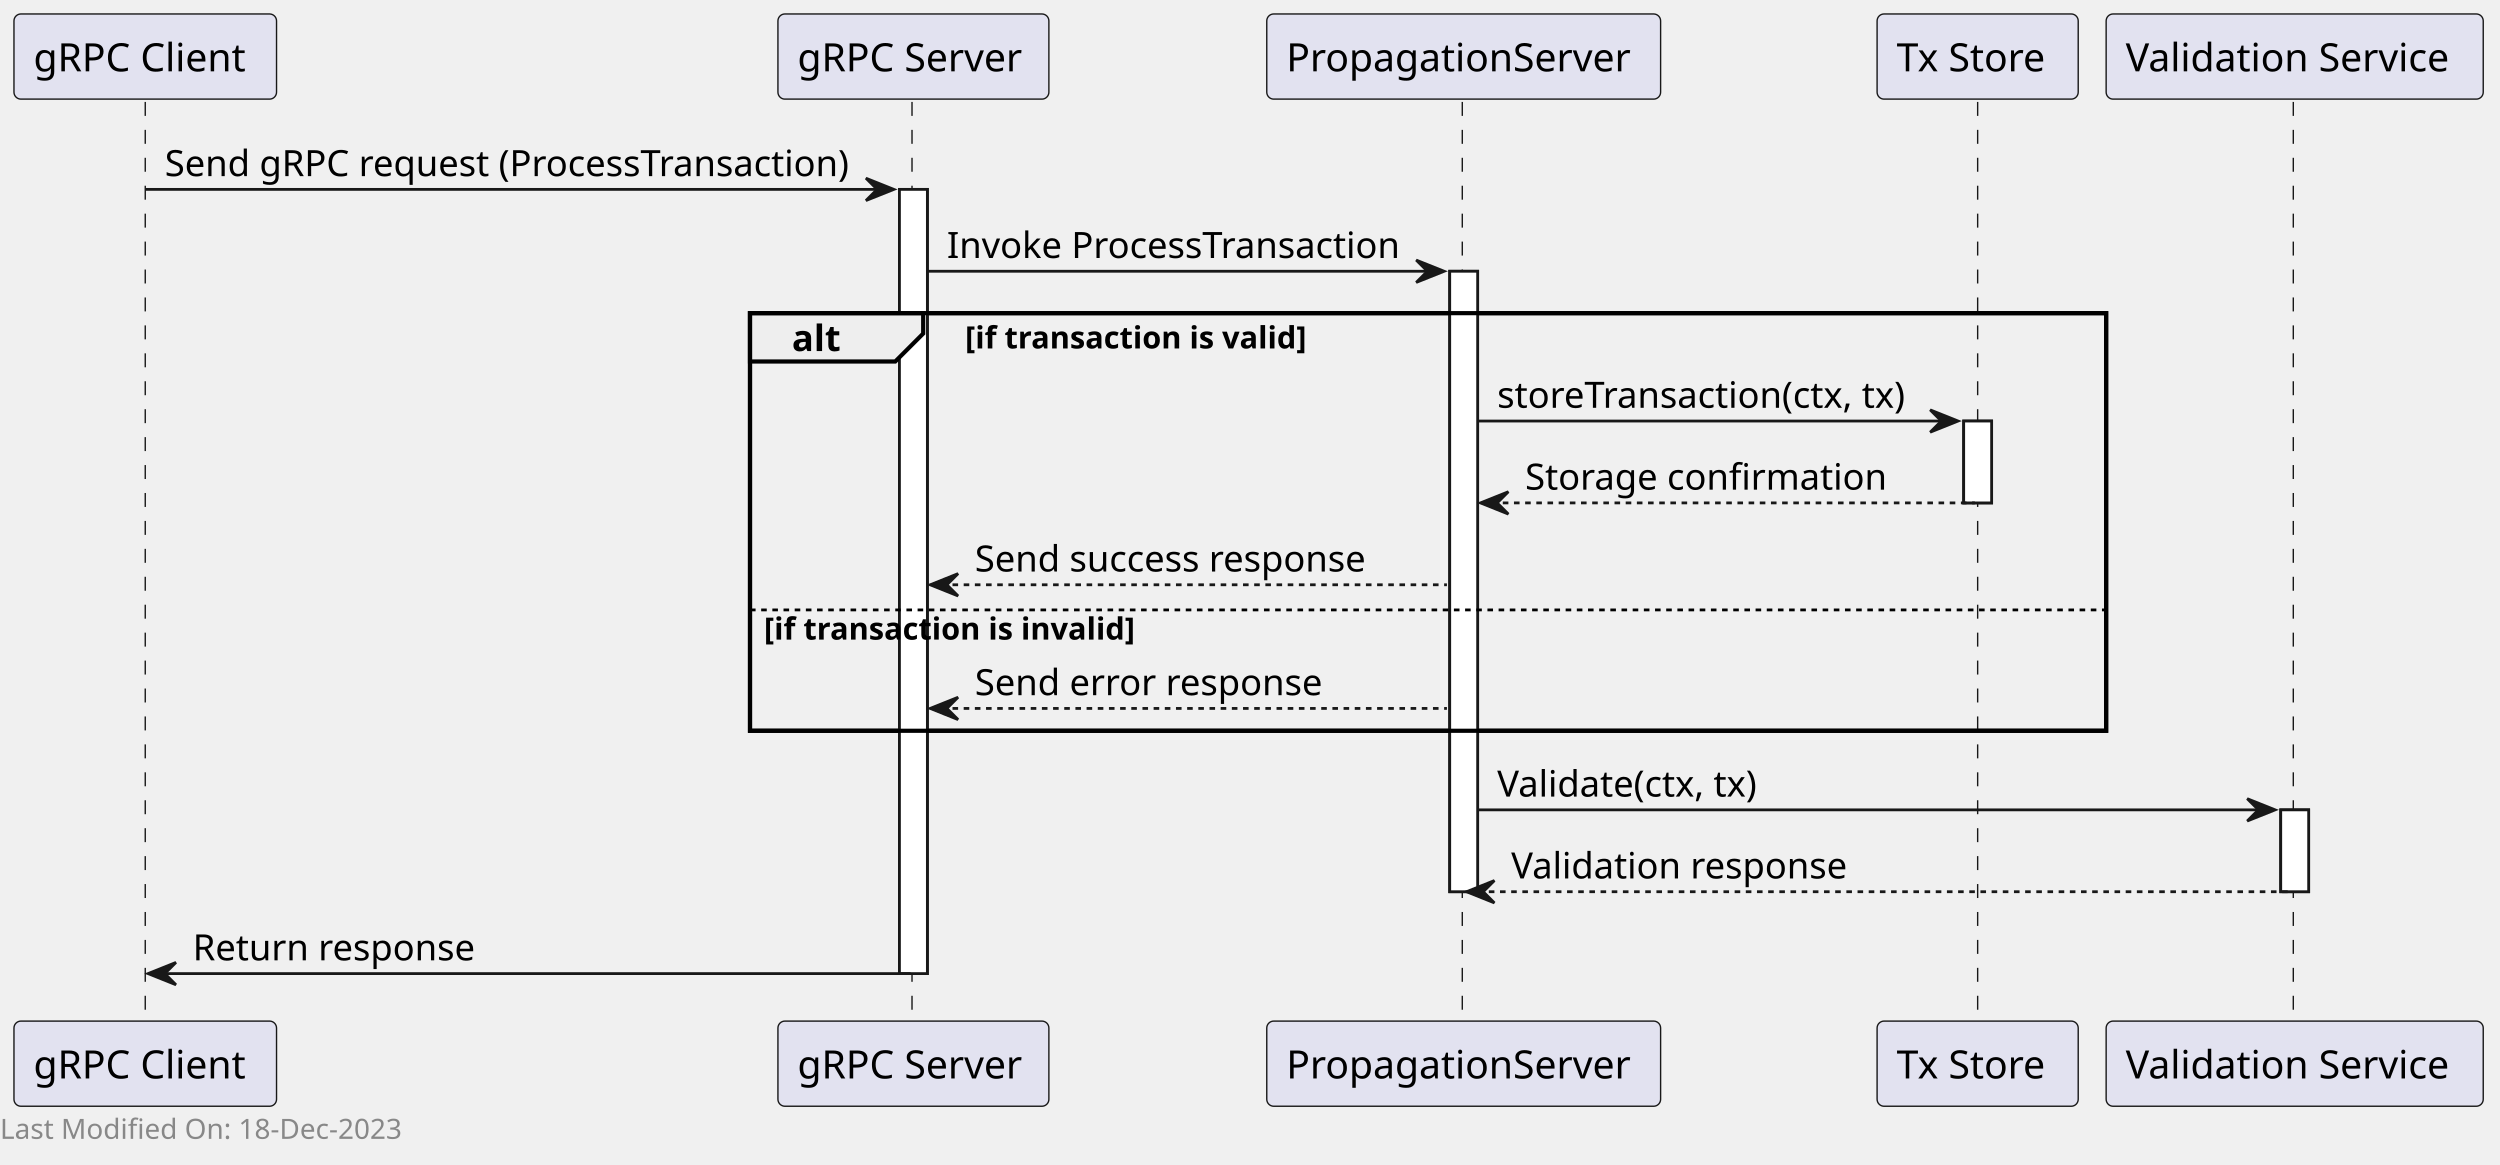
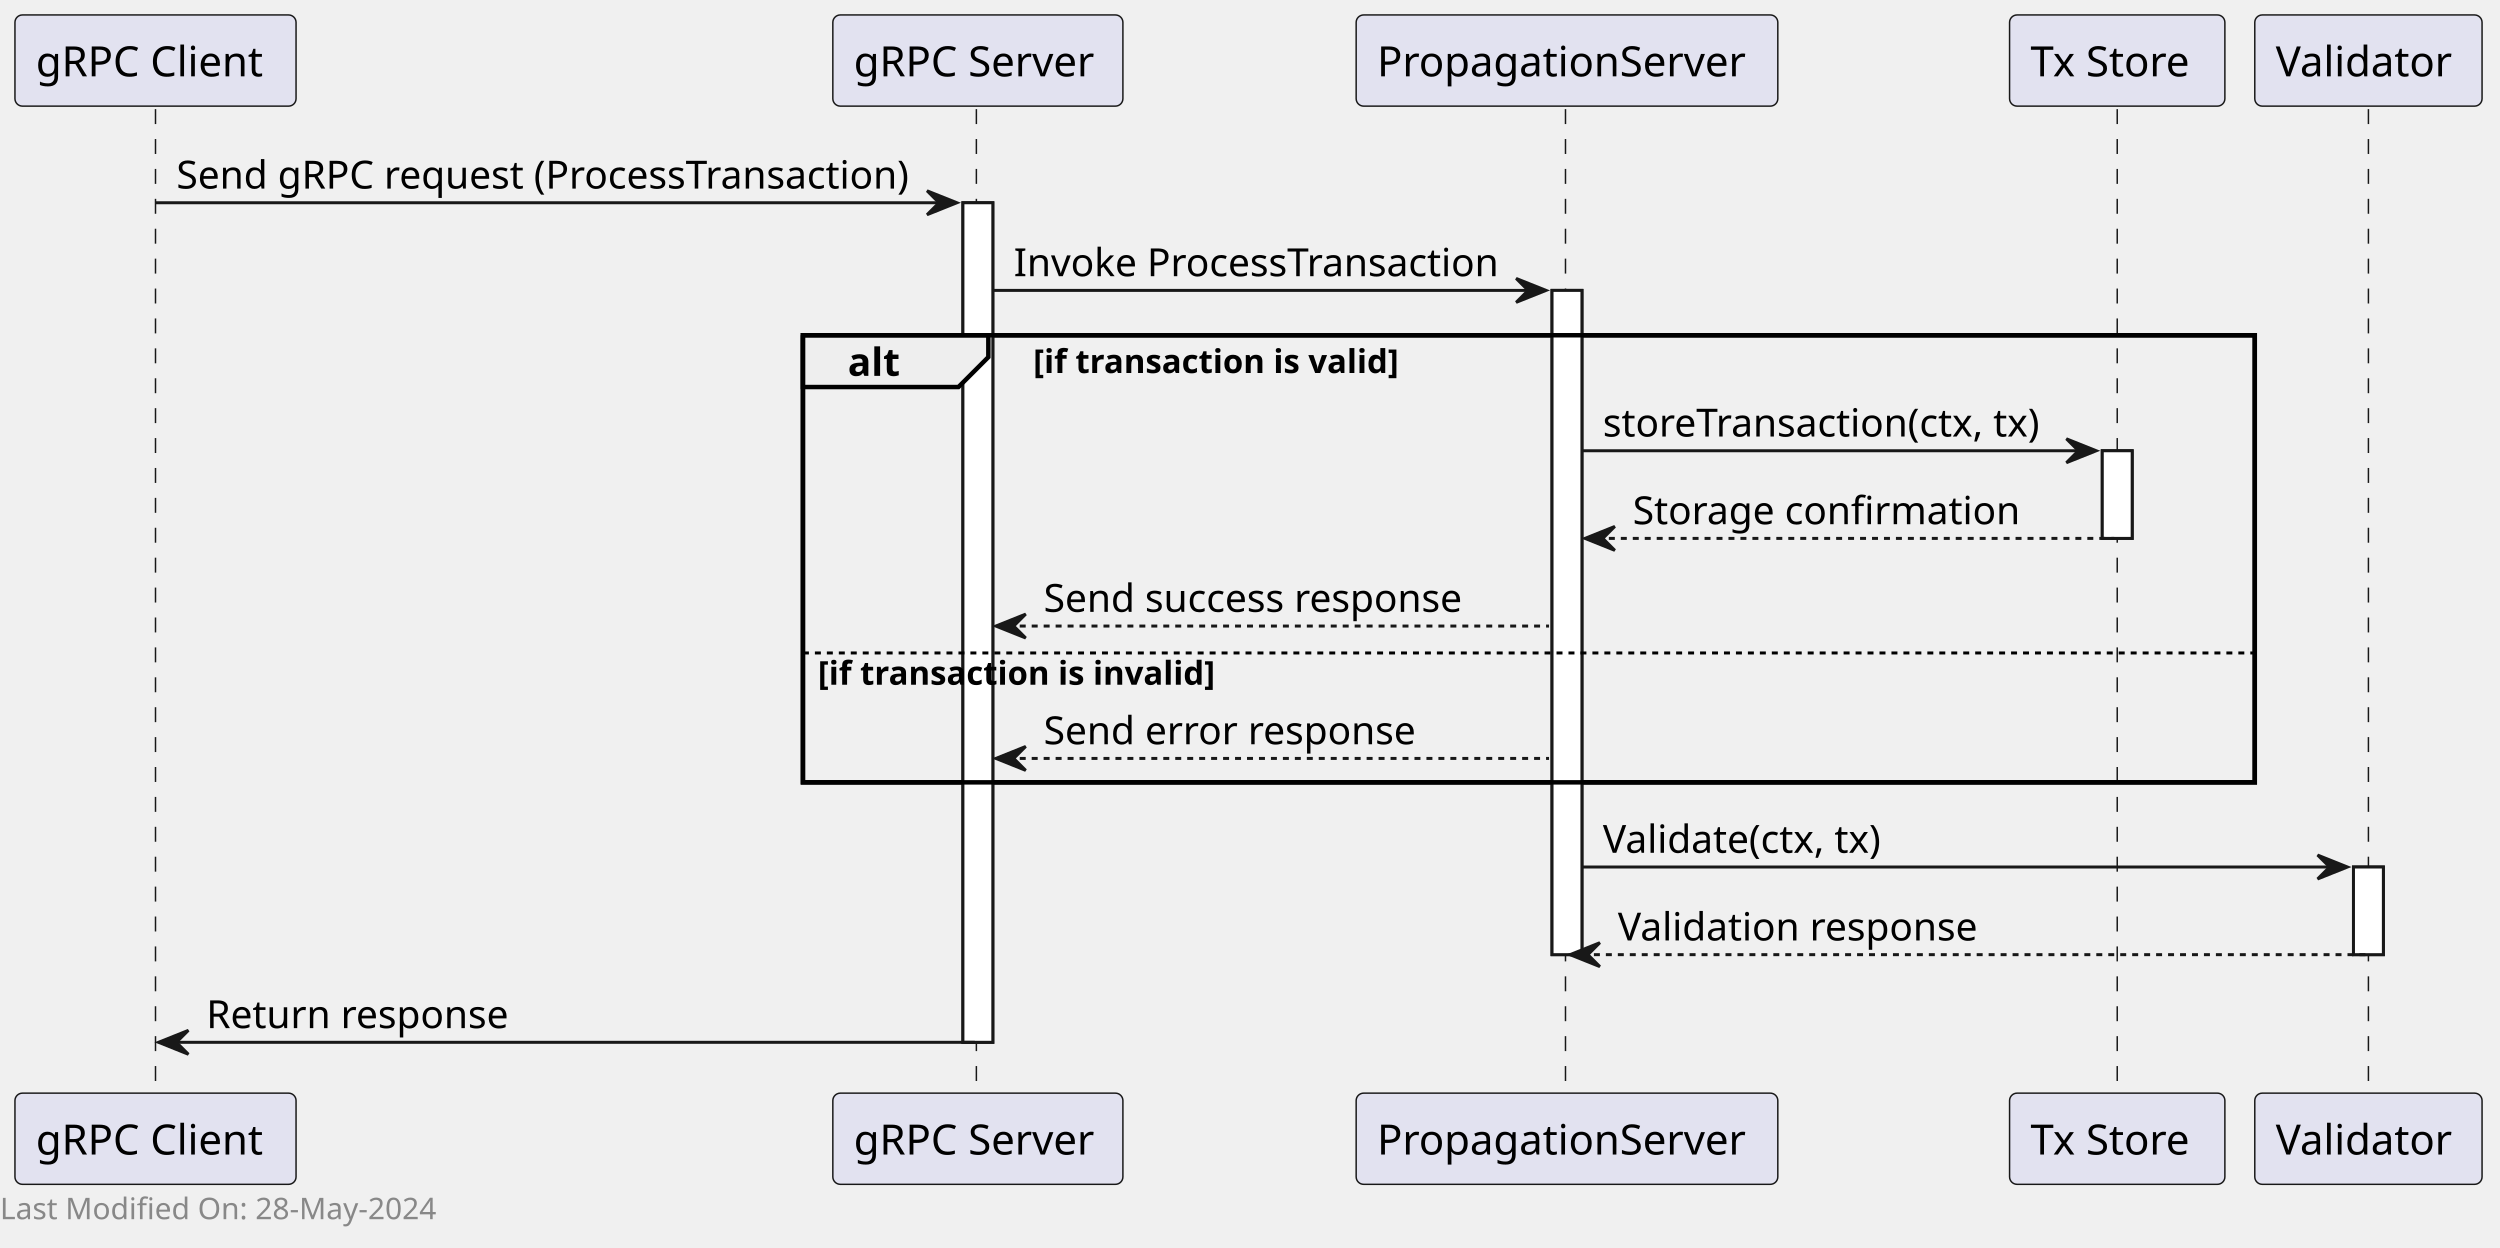
- <svg xmlns="http://www.w3.org/2000/svg" contentStyleType="text/css" height="417" preserveAspectRatio="none" viewBox="0 0 895 417" width="895" zoomAndPan="magnify">
-   <path d="m322 67.799h10v280.75h-10z" fill="#fff" stroke="#181818" />
-   <path d="m519 97.109h10v222.129h-10z" fill="#fff" stroke="#181818" />
-   <path d="m703 150.731h10v29.311h-10z" fill="#fff" stroke="#181818" />
-   <path d="m816.5 289.928h10v29.311h-10z" fill="#fff" stroke="#181818" />
-   <path d="m268.5 112.109h485.5v149.508h-485.5z" fill="none" stroke="#000" stroke-width="1.5" />
-   <g stroke="#181818" stroke-width=".5">
-     <g stroke-dasharray="5 5">
-       <path d="m52 36.488v330.06" />
-       <path d="m326.5 36.488v330.06" />
-       <path d="m523.5 36.488v330.06" />
-       <path d="m708 36.488v330.06" />
-       <path d="m821 36.488v330.06" />
-     </g>
-     <rect fill="#e2e2f0" height="30.488" rx="2.5" width="94" x="5" y="5" />
+ <svg xmlns="http://www.w3.org/2000/svg" contentStyleType="text/css" height="417px" preserveAspectRatio="none" style="width:836px;height:417px;background:#FFFFFF;" version="1.1" viewBox="0 0 836 417" width="836px" zoomAndPan="magnify">
+   <defs />
+   <g>
+     <rect fill="#FFFFFF" height="280.75" style="stroke:#181818;stroke-width:1.0;" width="10" x="322" y="67.799" />
+     <rect fill="#FFFFFF" height="222.129" style="stroke:#181818;stroke-width:1.0;" width="10" x="519" y="97.109" />
+     <rect fill="#FFFFFF" height="29.311" style="stroke:#181818;stroke-width:1.0;" width="10" x="703" y="150.731" />
+     <rect fill="#FFFFFF" height="29.311" style="stroke:#181818;stroke-width:1.0;" width="10" x="787" y="289.928" />
+     <rect fill="none" height="149.508" style="stroke:#000000;stroke-width:1.5;" width="485.5" x="268.5" y="112.109" />
+     <line style="stroke:#181818;stroke-width:0.5;stroke-dasharray:5.0,5.0;" x1="52" x2="52" y1="36.488" y2="366.549" />
+     <line style="stroke:#181818;stroke-width:0.5;stroke-dasharray:5.0,5.0;" x1="326.5" x2="326.5" y1="36.488" y2="366.549" />
+     <line style="stroke:#181818;stroke-width:0.5;stroke-dasharray:5.0,5.0;" x1="523.5" x2="523.5" y1="36.488" y2="366.549" />
+     <line style="stroke:#181818;stroke-width:0.5;stroke-dasharray:5.0,5.0;" x1="708" x2="708" y1="36.488" y2="366.549" />
+     <line style="stroke:#181818;stroke-width:0.5;stroke-dasharray:5.0,5.0;" x1="792" x2="792" y1="36.488" y2="366.549" />
+     <rect fill="#E2E2F0" height="30.488" rx="2.5" ry="2.5" style="stroke:#181818;stroke-width:0.5;" width="94" x="5" y="5" />
+     <text fill="#000000" font-family="sans-serif" font-size="14" lengthAdjust="spacing" textLength="80" x="12" y="25.535">gRPC Client</text>
+     <rect fill="#E2E2F0" height="30.488" rx="2.5" ry="2.5" style="stroke:#181818;stroke-width:0.5;" width="94" x="5" y="365.549" />
+     <text fill="#000000" font-family="sans-serif" font-size="14" lengthAdjust="spacing" textLength="80" x="12" y="386.084">gRPC Client</text>
+     <rect fill="#E2E2F0" height="30.488" rx="2.5" ry="2.5" style="stroke:#181818;stroke-width:0.5;" width="97" x="278.5" y="5" />
+     <text fill="#000000" font-family="sans-serif" font-size="14" lengthAdjust="spacing" textLength="83" x="285.5" y="25.535">gRPC Server</text>
+     <rect fill="#E2E2F0" height="30.488" rx="2.5" ry="2.5" style="stroke:#181818;stroke-width:0.5;" width="97" x="278.5" y="365.549" />
+     <text fill="#000000" font-family="sans-serif" font-size="14" lengthAdjust="spacing" textLength="83" x="285.5" y="386.084">gRPC Server</text>
+     <rect fill="#E2E2F0" height="30.488" rx="2.5" ry="2.5" style="stroke:#181818;stroke-width:0.5;" width="141" x="453.5" y="5" />
+     <text fill="#000000" font-family="sans-serif" font-size="14" lengthAdjust="spacing" textLength="127" x="460.5" y="25.535">PropagationServer</text>
+     <rect fill="#E2E2F0" height="30.488" rx="2.5" ry="2.5" style="stroke:#181818;stroke-width:0.5;" width="141" x="453.5" y="365.549" />
+     <text fill="#000000" font-family="sans-serif" font-size="14" lengthAdjust="spacing" textLength="127" x="460.5" y="386.084">PropagationServer</text>
+     <rect fill="#E2E2F0" height="30.488" rx="2.5" ry="2.5" style="stroke:#181818;stroke-width:0.5;" width="72" x="672" y="5" />
+     <text fill="#000000" font-family="sans-serif" font-size="14" lengthAdjust="spacing" textLength="58" x="679" y="25.535">Tx Store</text>
+     <rect fill="#E2E2F0" height="30.488" rx="2.5" ry="2.5" style="stroke:#181818;stroke-width:0.5;" width="72" x="672" y="365.549" />
+     <text fill="#000000" font-family="sans-serif" font-size="14" lengthAdjust="spacing" textLength="58" x="679" y="386.084">Tx Store</text>
+     <rect fill="#E2E2F0" height="30.488" rx="2.5" ry="2.5" style="stroke:#181818;stroke-width:0.5;" width="76" x="754" y="5" />
+     <text fill="#000000" font-family="sans-serif" font-size="14" lengthAdjust="spacing" textLength="62" x="761" y="25.535">Validator</text>
+     <rect fill="#E2E2F0" height="30.488" rx="2.5" ry="2.5" style="stroke:#181818;stroke-width:0.5;" width="76" x="754" y="365.549" />
+     <text fill="#000000" font-family="sans-serif" font-size="14" lengthAdjust="spacing" textLength="62" x="761" y="386.084">Validator</text>
+     <rect fill="#FFFFFF" height="280.75" style="stroke:#181818;stroke-width:1.0;" width="10" x="322" y="67.799" />
+     <rect fill="#FFFFFF" height="222.129" style="stroke:#181818;stroke-width:1.0;" width="10" x="519" y="97.109" />
+     <rect fill="#FFFFFF" height="29.311" style="stroke:#181818;stroke-width:1.0;" width="10" x="703" y="150.731" />
+     <rect fill="#FFFFFF" height="29.311" style="stroke:#181818;stroke-width:1.0;" width="10" x="787" y="289.928" />
+     <polygon fill="#181818" points="310,63.799,320,67.799,310,71.799,314,67.799" style="stroke:#181818;stroke-width:1.0;" />
+     <line style="stroke:#181818;stroke-width:1.0;" x1="52" x2="316" y1="67.799" y2="67.799" />
+     <text fill="#000000" font-family="sans-serif" font-size="13" lengthAdjust="spacing" textLength="251" x="59" y="63.057">Send gRPC request (ProcessTransaction)</text>
+     <polygon fill="#181818" points="507,93.109,517,97.109,507,101.109,511,97.109" style="stroke:#181818;stroke-width:1.0;" />
+     <line style="stroke:#181818;stroke-width:1.0;" x1="332" x2="513" y1="97.109" y2="97.109" />
+     <text fill="#000000" font-family="sans-serif" font-size="13" lengthAdjust="spacing" textLength="168" x="339" y="92.367">Invoke ProcessTransaction</text>
+     <path d="M268.5,112.109 L330.5,112.109 L330.5,119.42 L320.5,129.42 L268.5,129.42 L268.5,112.109 " fill="#EEEEEE" style="stroke:#000000;stroke-width:1.5;" />
+     <rect fill="none" height="149.508" style="stroke:#000000;stroke-width:1.5;" width="485.5" x="268.5" y="112.109" />
+     <text fill="#000000" font-family="sans-serif" font-size="13" font-weight="bold" lengthAdjust="spacing" textLength="17" x="283.5" y="125.678">alt</text>
+     <text fill="#000000" font-family="sans-serif" font-size="11" font-weight="bold" lengthAdjust="spacing" textLength="129" x="345.5" y="124.744">[if transaction is valid]</text>
+     <polygon fill="#181818" points="691,146.731,701,150.731,691,154.731,695,150.731" style="stroke:#181818;stroke-width:1.0;" />
+     <line style="stroke:#181818;stroke-width:1.0;" x1="529" x2="697" y1="150.731" y2="150.731" />
+     <text fill="#000000" font-family="sans-serif" font-size="13" lengthAdjust="spacing" textLength="155" x="536" y="145.988">storeTransaction(ctx, tx)</text>
+     <polygon fill="#181818" points="540,176.041,530,180.041,540,184.041,536,180.041" style="stroke:#181818;stroke-width:1.0;" />
+     <line style="stroke:#181818;stroke-width:1.0;stroke-dasharray:2.0,2.0;" x1="534" x2="707" y1="180.041" y2="180.041" />
+     <text fill="#000000" font-family="sans-serif" font-size="13" lengthAdjust="spacing" textLength="132" x="546" y="175.299">Storage confirmation</text>
+     <polygon fill="#181818" points="343,205.352,333,209.352,343,213.352,339,209.352" style="stroke:#181818;stroke-width:1.0;" />
+     <line style="stroke:#181818;stroke-width:1.0;stroke-dasharray:2.0,2.0;" x1="337" x2="518" y1="209.352" y2="209.352" />
+     <text fill="#000000" font-family="sans-serif" font-size="13" lengthAdjust="spacing" textLength="145" x="349" y="204.609">Send success response</text>
+     <line style="stroke:#000000;stroke-width:1.0;stroke-dasharray:2.0,2.0;" x1="268.5" x2="754" y1="218.352" y2="218.352" />
+     <text fill="#000000" font-family="sans-serif" font-size="11" font-weight="bold" lengthAdjust="spacing" textLength="140" x="273.5" y="228.986">[if transaction is invalid]</text>
+     <polygon fill="#181818" points="343,249.617,333,253.617,343,257.617,339,253.617" style="stroke:#181818;stroke-width:1.0;" />
+     <line style="stroke:#181818;stroke-width:1.0;stroke-dasharray:2.0,2.0;" x1="337" x2="518" y1="253.617" y2="253.617" />
+     <text fill="#000000" font-family="sans-serif" font-size="13" lengthAdjust="spacing" textLength="125" x="349" y="248.875">Send error response</text>
+     <polygon fill="#181818" points="775,285.928,785,289.928,775,293.928,779,289.928" style="stroke:#181818;stroke-width:1.0;" />
+     <line style="stroke:#181818;stroke-width:1.0;" x1="529" x2="781" y1="289.928" y2="289.928" />
+     <text fill="#000000" font-family="sans-serif" font-size="13" lengthAdjust="spacing" textLength="99" x="536" y="285.185">Validate(ctx, tx)</text>
+     <polygon fill="#181818" points="535,315.238,525,319.238,535,323.238,531,319.238" style="stroke:#181818;stroke-width:1.0;" />
+     <line style="stroke:#181818;stroke-width:1.0;stroke-dasharray:2.0,2.0;" x1="529" x2="791" y1="319.238" y2="319.238" />
+     <text fill="#000000" font-family="sans-serif" font-size="13" lengthAdjust="spacing" textLength="124" x="541" y="314.496">Validation response</text>
+     <polygon fill="#181818" points="63,344.549,53,348.549,63,352.549,59,348.549" style="stroke:#181818;stroke-width:1.0;" />
+     <line style="stroke:#181818;stroke-width:1.0;" x1="57" x2="326" y1="348.549" y2="348.549" />
+     <text fill="#000000" font-family="sans-serif" font-size="13" lengthAdjust="spacing" textLength="102" x="69" y="343.807">Return response</text>
+     <text fill="#888888" font-family="sans-serif" font-size="10" lengthAdjust="spacing" textLength="157" x="0" y="407.705">Last Modified On: 28-May-2024</text>
  </g>
-   <text font-family="sans-serif" font-size="14" lengthAdjust="spacing" textLength="80" x="12" y="25.535">gRPC Client</text>
-   <rect fill="#e2e2f0" height="30.488" rx="2.5" stroke="#181818" stroke-width=".5" width="94" x="5" y="365.549" />
-   <text font-family="sans-serif" font-size="14" lengthAdjust="spacing" textLength="80" x="12" y="386.084">gRPC Client</text>
-   <rect fill="#e2e2f0" height="30.488" rx="2.5" stroke="#181818" stroke-width=".5" width="97" x="278.5" y="5" />
-   <text font-family="sans-serif" font-size="14" lengthAdjust="spacing" textLength="83" x="285.5" y="25.535">gRPC Server</text>
-   <rect fill="#e2e2f0" height="30.488" rx="2.5" stroke="#181818" stroke-width=".5" width="97" x="278.5" y="365.549" />
-   <text font-family="sans-serif" font-size="14" lengthAdjust="spacing" textLength="83" x="285.5" y="386.084">gRPC Server</text>
-   <rect fill="#e2e2f0" height="30.488" rx="2.5" stroke="#181818" stroke-width=".5" width="141" x="453.5" y="5" />
-   <text font-family="sans-serif" font-size="14" lengthAdjust="spacing" textLength="127" x="460.5" y="25.535">PropagationServer</text>
-   <rect fill="#e2e2f0" height="30.488" rx="2.5" stroke="#181818" stroke-width=".5" width="141" x="453.5" y="365.549" />
-   <text font-family="sans-serif" font-size="14" lengthAdjust="spacing" textLength="127" x="460.5" y="386.084">PropagationServer</text>
-   <rect fill="#e2e2f0" height="30.488" rx="2.5" stroke="#181818" stroke-width=".5" width="72" x="672" y="5" />
-   <text font-family="sans-serif" font-size="14" lengthAdjust="spacing" textLength="58" x="679" y="25.535">Tx Store</text>
-   <rect fill="#e2e2f0" height="30.488" rx="2.5" stroke="#181818" stroke-width=".5" width="72" x="672" y="365.549" />
-   <text font-family="sans-serif" font-size="14" lengthAdjust="spacing" textLength="58" x="679" y="386.084">Tx Store</text>
-   <rect fill="#e2e2f0" height="30.488" rx="2.5" stroke="#181818" stroke-width=".5" width="135" x="754" y="5" />
-   <text font-family="sans-serif" font-size="14" lengthAdjust="spacing" textLength="121" x="761" y="25.535">Validation Service</text>
-   <rect fill="#e2e2f0" height="30.488" rx="2.5" stroke="#181818" stroke-width=".5" width="135" x="754" y="365.549" />
-   <text font-family="sans-serif" font-size="14" lengthAdjust="spacing" textLength="121" x="761" y="386.084">Validation Service</text>
-   <g stroke="#181818">
-     <path d="m322 67.799h10v280.75h-10z" fill="#fff" />
-     <path d="m519 97.109h10v222.129h-10z" fill="#fff" />
-     <path d="m703 150.731h10v29.311h-10z" fill="#fff" />
-     <path d="m816.5 289.928h10v29.311h-10z" fill="#fff" />
-     <path d="m310 63.799 10 4-10 4 4-4z" fill="#181818" />
-     <path d="m52 67.799h264" />
-   </g>
-   <text font-family="sans-serif" font-size="13" lengthAdjust="spacing" textLength="251" x="59" y="63.057">Send gRPC request (ProcessTransaction)</text>
-   <path d="m507 93.109 10 4-10 4 4-4z" fill="#181818" stroke="#181818" />
-   <path d="m332 97.109h181" stroke="#181818" />
-   <text font-family="sans-serif" font-size="13" lengthAdjust="spacing" textLength="168" x="339" y="92.367">Invoke ProcessTransaction</text>
-   <path d="m268.5 112.109h62v7.311l-10 10h-52z" fill="#eee" stroke="#000" stroke-width="1.5" />
-   <path d="m268.5 112.109h485.5v149.508h-485.5z" fill="none" stroke="#000" stroke-width="1.5" />
-   <text font-family="sans-serif" font-size="13" font-weight="bold" lengthAdjust="spacing" textLength="17" x="283.5" y="125.678">alt</text>
-   <text font-family="sans-serif" font-size="11" font-weight="bold" lengthAdjust="spacing" textLength="129" x="345.5" y="124.744">[if transaction is valid]</text>
-   <path d="m691 146.731 10 4-10 4 4-4z" fill="#181818" stroke="#181818" />
-   <path d="m529 150.731h168" stroke="#181818" />
-   <text font-family="sans-serif" font-size="13" lengthAdjust="spacing" textLength="155" x="536" y="145.988">storeTransaction(ctx, tx)</text>
-   <path d="m540 176.041-10 4 10 4-4-4z" fill="#181818" stroke="#181818" />
-   <path d="m534 180.041h173" stroke="#181818" stroke-dasharray="2 2" />
-   <text font-family="sans-serif" font-size="13" lengthAdjust="spacing" textLength="132" x="546" y="175.299">Storage confirmation</text>
-   <path d="m343 205.352-10 4 10 4-4-4z" fill="#181818" stroke="#181818" />
-   <path d="m337 209.352h181" stroke="#181818" stroke-dasharray="2 2" />
-   <text font-family="sans-serif" font-size="13" lengthAdjust="spacing" textLength="145" x="349" y="204.609">Send success response</text>
-   <path d="m268.5 218.352h485.5" stroke="#000" stroke-dasharray="2 2" />
-   <text font-family="sans-serif" font-size="11" font-weight="bold" lengthAdjust="spacing" textLength="140" x="273.5" y="228.986">[if transaction is invalid]</text>
-   <path d="m343 249.617-10 4 10 4-4-4z" fill="#181818" stroke="#181818" />
-   <path d="m337 253.617h181" stroke="#181818" stroke-dasharray="2 2" />
-   <text font-family="sans-serif" font-size="13" lengthAdjust="spacing" textLength="125" x="349" y="248.875">Send error response</text>
-   <path d="m804.5 285.928 10 4-10 4 4-4z" fill="#181818" stroke="#181818" />
-   <path d="m529 289.928h281.5" stroke="#181818" />
-   <text font-family="sans-serif" font-size="13" lengthAdjust="spacing" textLength="99" x="536" y="285.185">Validate(ctx, tx)</text>
-   <path d="m535 315.238-10 4 10 4-4-4z" fill="#181818" stroke="#181818" />
-   <path d="m529 319.238h291.5" stroke="#181818" stroke-dasharray="2 2" />
-   <text font-family="sans-serif" font-size="13" lengthAdjust="spacing" textLength="124" x="541" y="314.496">Validation response</text>
-   <path d="m63 344.549-10 4 10 4-4-4z" fill="#181818" stroke="#181818" />
-   <path d="m57 348.549h269" stroke="#181818" />
-   <text font-family="sans-serif" font-size="13" lengthAdjust="spacing" textLength="102" x="69" y="343.807">Return response</text>
-   <text fill="#888" font-family="sans-serif" font-size="10" lengthAdjust="spacing" textLength="155" y="407.705">Last Modified On: 18-Dec-2023</text>
</svg>
